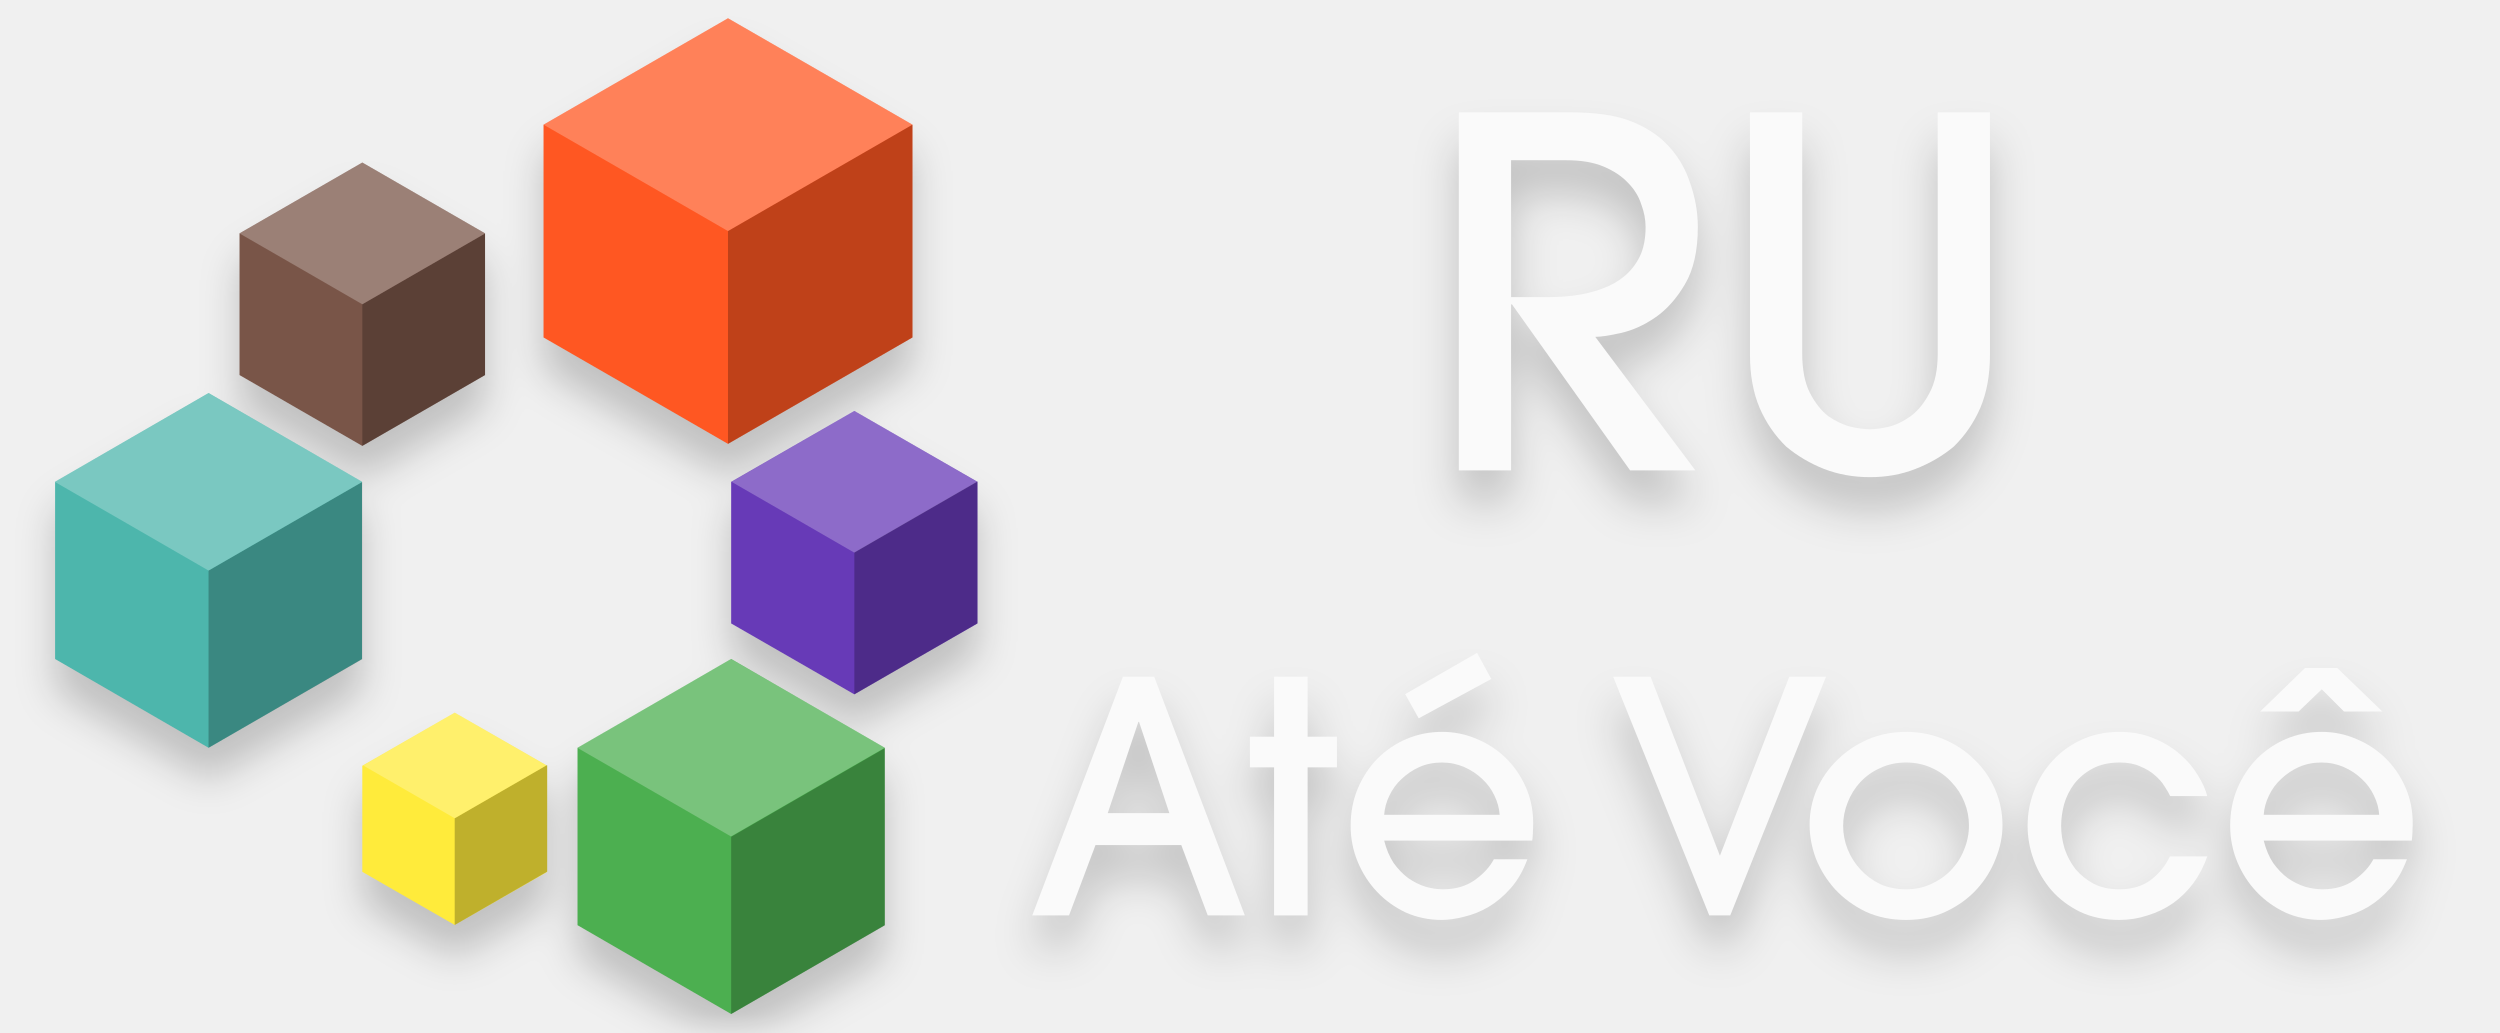
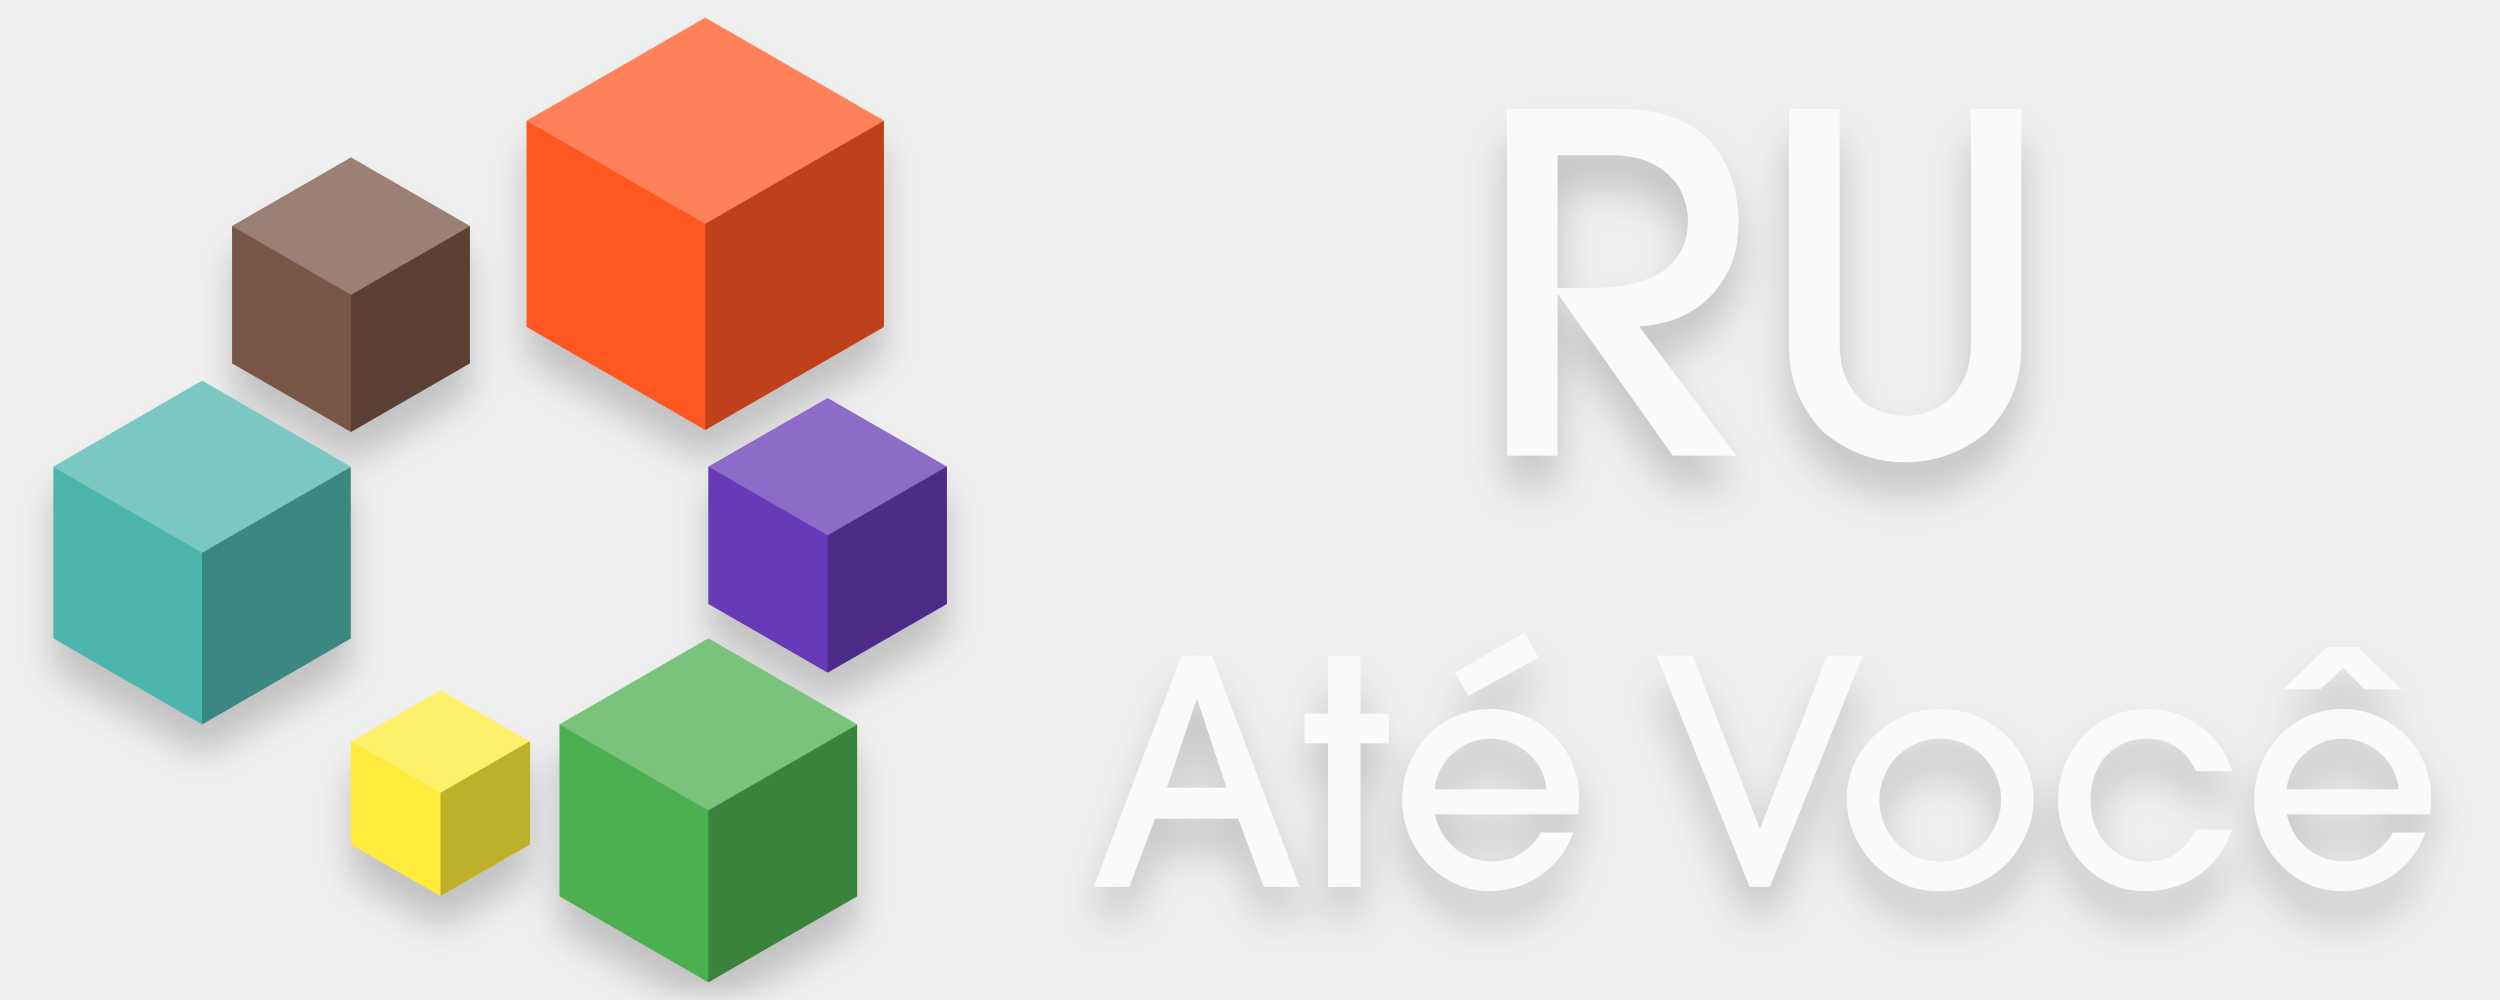
- <svg xmlns="http://www.w3.org/2000/svg" version="1.1" id="Layer_1" x="0px" y="0px" width="155" height="64" viewBox="212.605 13.333 155 64" enable-background="new 212.605 13.333 120.916 63" xml:space="preserve">
+ <svg xmlns="http://www.w3.org/2000/svg" xml:space="preserve" enable-background="new 212.605 13.333 120.916 63" viewBox="212.605 13.333 160 64" height="64" width="160" y="0px" x="0px" id="Layer_1" version="1.1">
  <defs id="defs33">
-     <filter style="color-interpolation-filters:sRGB" id="filter4243" x="-0.038" width="1.076" y="-0.065" height="1.13">
-       <feGaussianBlur stdDeviation="1.357" id="feGaussianBlur4245" />
+     <filter height="1.13" y="-0.065" width="1.076" x="-0.038" id="filter4243" style="color-interpolation-filters:sRGB">
+       <feGaussianBlur id="feGaussianBlur4245" stdDeviation="1.357" />
    </filter>
-     <filter style="color-interpolation-filters:sRGB" id="filter4572" x="-0.05" width="1.1" y="-0.046" height="1.092">
-       <feGaussianBlur stdDeviation="1.189" id="feGaussianBlur4574" />
+     <filter height="1.092" y="-0.046" width="1.1" x="-0.05" id="filter4572" style="color-interpolation-filters:sRGB">
+       <feGaussianBlur id="feGaussianBlur4574" stdDeviation="1.189" />
    </filter>
  </defs>
-   <path style="opacity:0.2;fill:#000000;filter:url(#filter4572)" d="m 257.74,16.464 -5.715,3.297 -5.721,3.301 0,6.598 0,6.598 5.723,3.295 5.713,3.299 0.002,0.002 5.719,-3.301 0.002,0 5.715,-3.295 0,-0.002 0,-6.598 0,-6.596 -5.715,-3.299 -0.002,-0.002 -5.719,-3.295 -0.002,-0.002 z m -22.67,8.945 -3.809,2.195 -3.805,2.195 -0.006,0.004 0.006,0.004 0,4.387 0,4.393 3.805,2.197 3.809,2.195 3.803,-2.195 3.805,-2.197 0,-4.389 0,-0.004 0,-4.385 0.012,-0.006 -3.809,-2.197 -3.811,-2.197 z m -9.533,14.291 -4.758,2.75 -4.758,2.75 -0.019,0.01 0.019,0.012 0,5.475 0,5.496 4.758,2.75 4.756,2.754 0.002,0 4.764,-2.748 4.76,-2.746 0,-5.494 0,-5.494 0.01,-0.004 -2.629,-1.518 -2.146,-1.242 -4.758,-2.75 z m 40.037,1.111 -3.818,2.195 -3.818,2.197 0,4.395 0,4.389 3.818,2.195 3.818,2.199 3.816,-2.199 3.818,-2.195 0,-0.01 0,-4.379 0,-0.025 0,-4.402 -0.027,0.018 -3.791,-2.182 -3.816,-2.195 z m -7.637,15.375 -1.16,0.672 -3.613,2.084 -4.77,2.752 0.018,0.01 0,5.488 0,5.502 4.764,2.758 4.762,2.75 4.762,-2.75 0.002,0 4.762,-2.746 0,-0.012 0,-5.482 0,-0.02 0,-5.498 -4.764,-2.752 -0.002,0 -4.76,-2.756 z m -17.141,3.33 -2.865,1.646 -2.861,1.646 0,3.291 0,3.285 2.861,1.65 2.865,1.645 2.867,-1.645 2.867,-1.65 0,-0.012 0,-3.273 0,-0.035 0,-3.305 -0.043,0.023 -2.824,-1.621 -2.867,-1.646 z" id="polygon4442" />
+   <path id="polygon4442" d="m 257.74,16.464 -5.715,3.297 -5.721,3.301 0,6.598 0,6.598 5.723,3.295 5.713,3.299 0.002,0.002 5.719,-3.301 0.002,0 5.715,-3.295 0,-0.002 0,-6.598 0,-6.596 -5.715,-3.299 -0.002,-0.002 -5.719,-3.295 -0.002,-0.002 z m -22.67,8.945 -3.809,2.195 -3.805,2.195 -0.006,0.004 0.006,0.004 0,4.387 0,4.393 3.805,2.197 3.809,2.195 3.803,-2.195 3.805,-2.197 0,-4.389 0,-0.004 0,-4.385 0.012,-0.006 -3.809,-2.197 -3.811,-2.197 z m -9.533,14.291 -4.758,2.75 -4.758,2.75 -0.019,0.01 0.019,0.012 0,5.475 0,5.496 4.758,2.75 4.756,2.754 0.002,0 4.764,-2.748 4.76,-2.746 0,-5.494 0,-5.494 0.01,-0.004 -2.629,-1.518 -2.146,-1.242 -4.758,-2.75 z m 40.037,1.111 -3.818,2.195 -3.818,2.197 0,4.395 0,4.389 3.818,2.195 3.818,2.199 3.816,-2.199 3.818,-2.195 0,-0.01 0,-4.379 0,-0.025 0,-4.402 -0.027,0.018 -3.791,-2.182 -3.816,-2.195 z m -7.637,15.375 -1.16,0.672 -3.613,2.084 -4.77,2.752 0.018,0.01 0,5.488 0,5.502 4.764,2.758 4.762,2.75 4.762,-2.75 0.002,0 4.762,-2.746 0,-0.012 0,-5.482 0,-0.02 0,-5.498 -4.764,-2.752 -0.002,0 -4.76,-2.756 z m -17.141,3.33 -2.865,1.646 -2.861,1.646 0,3.291 0,3.285 2.861,1.65 2.865,1.645 2.867,-1.645 2.867,-1.65 0,-0.012 0,-3.273 0,-0.035 0,-3.305 -0.043,0.023 -2.824,-1.621 -2.867,-1.646 z" style="opacity:0.2;fill:#000000;filter:url(#filter4572)" />
  <g id="g4341">
-     <g id="g4307" transform="translate(3.396741,-1.131665)">
-       <polygon transform="translate(-0.5314943,1.652001)" style="fill:#ff5722" points="260.596,37.032 254.875,40.333 249.16,37.032 243.439,33.736 243.439,27.138 243.439,20.542 249.16,17.242 254.875,13.945 260.596,17.242 266.312,20.542 266.312,27.138 266.312,33.736 " id="polygon13" />
-       <rect style="fill:none" x="242.907" y="22.194" width="22.873" height="13.194" id="rect29" />
-       <path id="polygon3371" d="m 254.343,15.596 -5.715,3.297 -5.721,3.301 5.721,3.297 5.715,3.301 5.721,-3.301 5.717,-3.297 -5.717,-3.301 -5.721,-3.297 z" style="opacity:0.25;fill:#ffffff" />
-       <path id="path3373" d="m 265.781,22.194 -5.717,3.297 -5.721,3.301 0,13.193 5.721,-3.301 5.717,-3.297 0,-6.598 0,-6.596 z" style="opacity:0.25;fill:#000000" />
+     <g transform="translate(3.396741,-1.131665)" id="g4307">
+       <polygon id="polygon13" points="243.439,33.736 243.439,27.138 243.439,20.542 249.16,17.242 254.875,13.945 260.596,17.242 266.312,20.542 266.312,27.138 266.312,33.736 260.596,37.032 254.875,40.333 249.16,37.032 " style="fill:#ff5722" transform="translate(-0.5314943,1.652001)" />
+       <rect id="rect29" height="13.194" width="22.873" y="22.194" x="242.907" style="fill:none" />
+       <path style="opacity:0.25;fill:#ffffff" d="m 254.343,15.596 -5.715,3.297 -5.721,3.301 5.721,3.297 5.715,3.301 5.721,-3.301 5.717,-3.297 -5.717,-3.301 -5.721,-3.297 z" id="polygon3371" />
+       <path style="opacity:0.25;fill:#000000" d="m 265.781,22.194 -5.717,3.297 -5.721,3.301 0,13.193 5.721,-3.301 5.717,-3.297 0,-6.598 0,-6.596 z" id="path3373" />
    </g>
-     <g id="g4313" transform="translate(3.396741,-1.131665)">
-       <polygon transform="translate(-0.5314943,1.652001)" style="fill:#673ab7" points="266.524,53.662 262.708,55.862 258.889,53.662 255.072,51.467 255.072,47.078 255.072,42.684 258.889,40.487 262.708,38.291 266.524,40.487 270.343,42.684 270.343,47.078 270.343,51.467 " id="polygon15" />
-       <path id="path3373-8" d="m 269.812,44.302 -3.816,2.201 -3.819,2.204 0,8.808 3.819,-2.204 3.816,-2.201 0,-4.404 0,-4.403 z" style="opacity:0.25;fill:#000000" />
-       <path id="polygon3371-3" d="m 262.175,39.943 -3.805,2.195 -3.809,2.198 3.809,2.195 3.805,2.198 3.809,-2.198 3.806,-2.195 -3.806,-2.198 -3.809,-2.195 z" style="opacity:0.25;fill:#ffffff" />
+     <g transform="translate(3.396741,-1.131665)" id="g4313">
+       <polygon id="polygon15" points="255.072,51.467 255.072,47.078 255.072,42.684 258.889,40.487 262.708,38.291 266.524,40.487 270.343,42.684 270.343,47.078 270.343,51.467 266.524,53.662 262.708,55.862 258.889,53.662 " style="fill:#673ab7" transform="translate(-0.5314943,1.652001)" />
+       <path style="opacity:0.25;fill:#000000" d="m 269.812,44.302 -3.816,2.201 -3.819,2.204 0,8.808 3.819,-2.204 3.816,-2.201 0,-4.404 0,-4.403 z" id="path3373-8" />
+       <path style="opacity:0.25;fill:#ffffff" d="m 262.175,39.943 -3.805,2.195 -3.809,2.198 3.809,2.195 3.805,2.198 3.809,-2.198 3.806,-2.195 -3.806,-2.198 -3.809,-2.195 z" id="polygon3371-3" />
    </g>
-     <g id="g4318" transform="translate(3.396741,-1.131665)">
-       <polygon transform="translate(-0.5314943,1.652001)" style="fill:#4caf50" points="259.833,72.931 255.072,75.681 250.309,72.931 245.546,70.174 245.546,64.673 245.546,59.174 250.309,56.423 255.072,53.667 259.833,56.423 264.596,59.174 264.596,64.673 264.596,70.174 " id="polygon11" />
-       <path id="polygon3371-1" d="m 254.53,55.326 -4.764,2.748 -4.769,2.752 4.769,2.748 4.764,2.752 4.769,-2.752 4.766,-2.748 -4.766,-2.752 -4.769,-2.748 z" style="opacity:0.25;fill:#ffffff" />
-       <path id="path3373-8-3" d="m 264.065,60.851 -4.761,2.746 -4.764,2.749 0,10.987 4.764,-2.749 4.761,-2.746 0,-5.494 0,-5.493 z" style="opacity:0.25;fill:#000000" />
+     <g transform="translate(3.396741,-1.131665)" id="g4318">
+       <polygon id="polygon11" points="245.546,70.174 245.546,64.673 245.546,59.174 250.309,56.423 255.072,53.667 259.833,56.423 264.596,59.174 264.596,64.673 264.596,70.174 259.833,72.931 255.072,75.681 250.309,72.931 " style="fill:#4caf50" transform="translate(-0.5314943,1.652001)" />
+       <path style="opacity:0.25;fill:#ffffff" d="m 254.53,55.326 -4.764,2.748 -4.769,2.752 4.769,2.748 4.764,2.752 4.769,-2.752 4.766,-2.748 -4.766,-2.752 -4.769,-2.748 z" id="polygon3371-1" />
+       <path style="opacity:0.25;fill:#000000" d="m 264.065,60.851 -4.761,2.746 -4.764,2.749 0,10.987 4.764,-2.749 4.761,-2.746 0,-5.494 0,-5.493 z" id="path3373-8-3" />
    </g>
-     <g id="g4323" transform="translate(3.396741,-1.131665)">
-       <polygon transform="translate(-0.5314943,1.652001)" style="fill:#ffeb3b" points="240.798,68.515 237.931,70.16 235.066,68.515 232.203,66.866 232.203,63.58 232.203,60.289 235.066,58.642 237.931,56.997 240.798,58.642 243.664,60.289 243.664,63.58 243.664,66.866 " id="polygon17" />
-       <path id="path3373-8-3-9" d="m 243.133,61.892 -2.866,1.653 -2.867,1.655 0,6.613 2.867,-1.655 2.866,-1.653 0,-3.307 0,-3.306 z" style="opacity:0.25;fill:#000000" />
-       <path id="polygon3371-1-2" d="m 237.4,58.649 -2.837,1.636 -2.84,1.638 2.84,1.636 2.837,1.638 2.84,-1.638 2.838,-1.636 -2.838,-1.638 -2.84,-1.636 z" style="opacity:0.25;fill:#ffffff" />
+     <g transform="translate(3.396741,-1.131665)" id="g4323">
+       <polygon id="polygon17" points="232.203,66.866 232.203,63.58 232.203,60.289 235.066,58.642 237.931,56.997 240.798,58.642 243.664,60.289 243.664,63.58 243.664,66.866 240.798,68.515 237.931,70.16 235.066,68.515 " style="fill:#ffeb3b" transform="translate(-0.5314943,1.652001)" />
+       <path style="opacity:0.25;fill:#000000" d="m 243.133,61.892 -2.866,1.653 -2.867,1.655 0,6.613 2.867,-1.655 2.866,-1.653 0,-3.307 0,-3.306 z" id="path3373-8-3-9" />
+       <path style="opacity:0.25;fill:#ffffff" d="m 237.4,58.649 -2.837,1.636 -2.84,1.638 2.84,1.636 2.837,1.638 2.84,-1.638 2.838,-1.636 -2.838,-1.638 -2.84,-1.636 z" id="polygon3371-1-2" />
    </g>
-     <polygon id="polygon9" points="217.912,56.423 213.156,53.672 213.156,48.176 213.156,42.679 217.912,39.929 222.671,37.18 227.429,39.929 232.183,42.679 232.183,48.176 232.183,53.672 227.429,56.423 222.671,59.176 " style="fill:#4db6ac" transform="translate(2.865246,0.5203358)" />
-     <path style="opacity:0.25;fill:#000000" d="m 235.06,43.215 -4.761,2.746 -4.764,2.749 0,10.987 4.764,-2.749 4.761,-2.746 0,-5.494 0,-5.493 z" id="path3373-8-3-95" />
-     <path style="opacity:0.25;fill:#ffffff" d="m 225.535,37.709 -4.764,2.748 -4.769,2.752 4.769,2.748 4.764,2.752 4.769,-2.752 4.766,-2.748 -4.766,-2.752 -4.769,-2.748 z" id="polygon3371-1-3" />
-     <g id="g4333" transform="translate(3.396741,-1.131665)">
-       <polygon transform="translate(-0.5314943,1.652001)" style="fill:#795548" points="236.007,38.264 232.203,40.459 228.396,38.264 224.591,36.067 224.591,31.674 224.591,27.279 228.396,25.084 232.203,22.889 236.007,25.084 239.812,27.279 239.812,31.674 239.812,36.067 " id="polygon19" />
-       <path id="path3373-8-3-90" d="m 239.281,28.942 -3.803,2.193 -3.806,2.196 0,8.777 3.806,-2.196 3.803,-2.193 0,-4.389 0,-4.388 z" style="opacity:0.25;fill:#000000" />
-       <path id="polygon3371-1-8" d="m 231.672,24.541 -3.807,2.196 -3.811,2.199 3.811,2.196 3.807,2.199 3.811,-2.199 3.808,-2.196 -3.808,-2.199 -3.811,-2.196 z" style="opacity:0.25;fill:#ffffff" />
+     <polygon transform="translate(2.865246,0.5203358)" style="fill:#4db6ac" points="213.156,42.679 217.912,39.929 222.671,37.18 227.429,39.929 232.183,42.679 232.183,48.176 232.183,53.672 227.429,56.423 222.671,59.176 217.912,56.423 213.156,53.672 213.156,48.176 " id="polygon9" />
+     <path id="path3373-8-3-95" d="m 235.06,43.215 -4.761,2.746 -4.764,2.749 0,10.987 4.764,-2.749 4.761,-2.746 0,-5.494 0,-5.493 z" style="opacity:0.25;fill:#000000" />
+     <path id="polygon3371-1-3" d="m 225.535,37.709 -4.764,2.748 -4.769,2.752 4.769,2.748 4.764,2.752 4.769,-2.752 4.766,-2.748 -4.766,-2.752 -4.769,-2.748 z" style="opacity:0.25;fill:#ffffff" />
+     <g transform="translate(3.396741,-1.131665)" id="g4333">
+       <polygon id="polygon19" points="224.591,36.067 224.591,31.674 224.591,27.279 228.396,25.084 232.203,22.889 236.007,25.084 239.812,27.279 239.812,31.674 239.812,36.067 236.007,38.264 232.203,40.459 228.396,38.264 " style="fill:#795548" transform="translate(-0.5314943,1.652001)" />
+       <path style="opacity:0.25;fill:#000000" d="m 239.281,28.942 -3.803,2.193 -3.806,2.196 0,8.777 3.806,-2.196 3.803,-2.193 0,-4.389 0,-4.388 z" id="path3373-8-3-90" />
+       <path style="opacity:0.25;fill:#ffffff" d="m 231.672,24.541 -3.807,2.196 -3.811,2.199 3.811,2.196 3.807,2.199 3.811,-2.199 3.808,-2.196 -3.808,-2.199 -3.811,-2.196 z" id="polygon3371-1-8" />
    </g>
  </g>
-   <g id="text3358-4" style="font-style:normal;font-variant:normal;font-weight:500;font-stretch:normal;font-size:20px;line-height:125%;font-family:'AvantGarde LT Medium';-inkscape-font-specification:'AvantGarde LT Medium, Medium';text-align:center;letter-spacing:0px;word-spacing:0px;writing-mode:lr-tb;text-anchor:middle;opacity:0.2;fill:#000000;fill-opacity:1;stroke:none;stroke-width:1px;stroke-linecap:butt;stroke-linejoin:miter;stroke-opacity:1;filter:url(#filter4243)">
-     <path id="path3370" style="font-size:30px;fill:#000000" d="m 306.291,33.757 2.22,0 q 0.33,0 0.9,-0.03 0.6,-0.03 1.26,-0.15 0.69,-0.12 1.38,-0.39 0.72,-0.27 1.29,-0.75 0.57,-0.48 0.93,-1.2 0.36,-0.75 0.36,-1.83 0,-0.69 -0.27,-1.41 -0.24,-0.75 -0.84,-1.35 -0.57,-0.6 -1.5,-0.99 -0.93,-0.39 -2.31,-0.39 l -3.42,0 0,8.49 z m 7.38,10.74 -7.32,-10.29 -0.06,0 0,10.29 -3.24,0 0,-22.2 6.87,0 q 2.34,0 3.69,0.51 1.35,0.51 2.22,1.35 1.05,1.02 1.53,2.43 0.51,1.41 0.51,2.82 0,2.22 -0.81,3.57 -0.78,1.32 -1.83,2.04 -1.05,0.72 -2.13,0.96 -1.05,0.24 -1.59,0.24 l 6.21,8.28 -4.05,0 z" />
-     <path id="path3372" style="font-size:30px;fill:#000000" d="m 335.983,37.327 q 0,1.89 -0.6,3.3 -0.6,1.38 -1.65,2.4 -1.05,0.87 -2.37,1.38 -1.29,0.51 -2.82,0.51 -1.53,0 -2.85,-0.51 -1.29,-0.51 -2.34,-1.38 -1.05,-1.02 -1.65,-2.4 -0.6,-1.41 -0.6,-3.3 l 0,-15.03 3.24,0 0,14.94 q 0,1.53 0.48,2.46 0.48,0.93 1.14,1.44 0.69,0.48 1.41,0.66 0.72,0.15 1.17,0.15 0.45,0 1.14,-0.15 0.72,-0.18 1.38,-0.66 0.69,-0.51 1.17,-1.44 0.51,-0.93 0.51,-2.46 l 0,-14.94 3.24,0 0,15.03 z" />
-     <path id="path3374" style="" d="m 285.105,65.749 -1.88,-5.66 -0.04,0 -1.9,5.66 3.82,0 z m 2.38,6.34 -1.64,-4.36 -5.32,0 -1.64,4.36 -2.28,0 5.62,-14.8 1.94,0 5.62,14.8 -2.3,0 z" />
-     <path id="path3376" style="" d="m 293.677,72.089 -2.08,0 0,-9.18 -1.5,0 0,-1.9 1.5,0 0,-3.72 2.08,0 0,3.72 1.82,0 0,1.9 -1.82,0 0,9.18 z" />
-     <path id="path3378" style="" d="m 299.724,58.369 4.46,-2.56 0.88,1.62 -4.5,2.44 -0.84,-1.5 z m 5.86,7.48 q -0.04,-0.6 -0.32,-1.18 -0.28,-0.6 -0.76,-1.04 -0.48,-0.46 -1.12,-0.74 -0.64,-0.28 -1.38,-0.28 -0.76,0 -1.4,0.28 -0.62,0.28 -1.1,0.74 -0.48,0.44 -0.76,1.04 -0.28,0.58 -0.32,1.18 l 7.16,0 z m -7.16,1.6 q 0.2,0.8 0.58,1.38 0.4,0.56 0.9,0.94 0.52,0.36 1.08,0.54 0.56,0.16 1.08,0.16 1.16,0 1.96,-0.56 0.82,-0.58 1.2,-1.3 l 2.08,0 q -0.4,1.08 -1.04,1.8 -0.64,0.72 -1.38,1.16 -0.72,0.42 -1.5,0.6 -0.76,0.2 -1.4,0.2 -1.18,0 -2.22,-0.46 -1.02,-0.48 -1.78,-1.28 -0.76,-0.8 -1.2,-1.86 -0.44,-1.06 -0.44,-2.24 0,-1.24 0.44,-2.3 0.46,-1.08 1.22,-1.86 0.78,-0.78 1.8,-1.22 1.04,-0.44 2.22,-0.44 1.12,0 2.14,0.44 1.02,0.42 1.8,1.18 0.78,0.76 1.24,1.8 0.46,1.04 0.46,2.26 0,0.28 -0.02,0.62 -0.02,0.34 -0.04,0.44 l -9.18,0 z" />
-     <path id="path3380" style="" d="m 318.58,72.089 -5.96,-14.8 2.32,0 4.3,11.1 4.3,-11.1 2.28,0 -5.94,14.8 -1.3,0 z" />
-     <path id="path3382" style="" d="m 334.68,66.509 q 0,-0.74 -0.28,-1.44 -0.28,-0.7 -0.8,-1.24 -0.5,-0.56 -1.22,-0.88 -0.72,-0.34 -1.6,-0.34 -0.88,0 -1.6,0.34 -0.72,0.32 -1.24,0.88 -0.5,0.54 -0.78,1.26 -0.28,0.7 -0.28,1.44 0,0.76 0.28,1.46 0.28,0.7 0.8,1.26 0.52,0.56 1.22,0.9 0.72,0.32 1.6,0.32 0.84,0 1.54,-0.32 0.72,-0.32 1.24,-0.86 0.54,-0.56 0.82,-1.28 0.3,-0.72 0.3,-1.5 z m 2.08,0 q 0,1.02 -0.42,2.06 -0.4,1.04 -1.16,1.88 -0.76,0.84 -1.88,1.38 -1.12,0.54 -2.52,0.54 -1.4,0 -2.52,-0.52 -1.1,-0.54 -1.88,-1.38 -0.76,-0.84 -1.18,-1.88 -0.4,-1.06 -0.4,-2.12 0,-1.14 0.44,-2.18 0.46,-1.04 1.26,-1.82 0.8,-0.8 1.88,-1.28 1.1,-0.48 2.4,-0.48 1.26,0 2.34,0.46 1.1,0.46 1.9,1.26 0.82,0.78 1.28,1.84 0.46,1.06 0.46,2.24 z" />
-     <path id="path3384" style="" d="m 347.156,64.689 q -0.12,-0.26 -0.36,-0.62 -0.22,-0.36 -0.6,-0.68 -0.36,-0.32 -0.9,-0.54 -0.52,-0.24 -1.26,-0.24 -1,0 -1.7,0.38 -0.7,0.38 -1.14,0.96 -0.42,0.56 -0.62,1.26 -0.18,0.7 -0.18,1.32 0,0.72 0.22,1.44 0.24,0.7 0.68,1.26 0.46,0.54 1.12,0.9 0.68,0.34 1.58,0.34 1.18,0 1.96,-0.58 0.78,-0.6 1.18,-1.46 l 2.32,0 q -0.32,0.92 -0.86,1.66 -0.54,0.72 -1.26,1.24 -0.72,0.5 -1.58,0.76 -0.84,0.28 -1.76,0.28 -1.36,0 -2.42,-0.5 -1.06,-0.52 -1.78,-1.34 -0.72,-0.84 -1.1,-1.88 -0.38,-1.04 -0.38,-2.12 0,-1.12 0.4,-2.16 0.4,-1.06 1.14,-1.86 0.74,-0.82 1.78,-1.3 1.06,-0.5 2.38,-0.5 1.18,0 2.12,0.4 0.94,0.38 1.62,0.98 0.68,0.58 1.1,1.28 0.44,0.7 0.6,1.32 l -2.3,0 z" />
-     <path id="path3386" style="" d="m 357.935,59.449 -1.38,-1.38 -1.44,1.38 -2.38,0 2.78,-2.7 2,0 2.8,2.7 -2.38,0 z m 2.18,6.4 q -0.04,-0.6 -0.32,-1.18 -0.28,-0.6 -0.76,-1.04 -0.48,-0.46 -1.12,-0.74 -0.64,-0.28 -1.38,-0.28 -0.76,0 -1.4,0.28 -0.62,0.28 -1.1,0.74 -0.48,0.44 -0.76,1.04 -0.28,0.58 -0.32,1.18 l 7.16,0 z m -7.16,1.6 q 0.2,0.8 0.58,1.38 0.4,0.56 0.9,0.94 0.52,0.36 1.08,0.54 0.56,0.16 1.08,0.16 1.16,0 1.96,-0.56 0.82,-0.58 1.2,-1.3 l 2.08,0 q -0.4,1.08 -1.04,1.8 -0.64,0.72 -1.38,1.16 -0.72,0.42 -1.5,0.6 -0.76,0.2 -1.4,0.2 -1.18,0 -2.22,-0.46 -1.02,-0.48 -1.78,-1.28 -0.76,-0.8 -1.2,-1.86 -0.44,-1.06 -0.44,-2.24 0,-1.24 0.44,-2.3 0.46,-1.08 1.22,-1.86 0.78,-0.78 1.8,-1.22 1.04,-0.44 2.22,-0.44 1.12,0 2.14,0.44 1.02,0.42 1.8,1.18 0.78,0.76 1.24,1.8 0.46,1.04 0.46,2.26 0,0.28 -0.02,0.62 -0.02,0.34 -0.04,0.44 l -9.18,0 z" />
+   <g transform="translate(6,0)" style="font-style:normal;font-variant:normal;font-weight:500;font-stretch:normal;font-size:20px;line-height:125%;font-family:'AvantGarde LT Medium';-inkscape-font-specification:'AvantGarde LT Medium, Medium';text-align:center;letter-spacing:0px;word-spacing:0px;writing-mode:lr-tb;text-anchor:middle;opacity:0.2;fill:#000000;fill-opacity:1;stroke:none;stroke-width:1px;stroke-linecap:butt;stroke-linejoin:miter;stroke-opacity:1;filter:url(#filter4243)" id="text3358-4">
+     <path d="m 306.291,33.757 2.22,0 q 0.33,0 0.9,-0.03 0.6,-0.03 1.26,-0.15 0.69,-0.12 1.38,-0.39 0.72,-0.27 1.29,-0.75 0.57,-0.48 0.93,-1.2 0.36,-0.75 0.36,-1.83 0,-0.69 -0.27,-1.41 -0.24,-0.75 -0.84,-1.35 -0.57,-0.6 -1.5,-0.99 -0.93,-0.39 -2.31,-0.39 l -3.42,0 0,8.49 z m 7.38,10.74 -7.32,-10.29 -0.06,0 0,10.29 -3.24,0 0,-22.2 6.87,0 q 2.34,0 3.69,0.51 1.35,0.51 2.22,1.35 1.05,1.02 1.53,2.43 0.51,1.41 0.51,2.82 0,2.22 -0.81,3.57 -0.78,1.32 -1.83,2.04 -1.05,0.72 -2.13,0.96 -1.05,0.24 -1.59,0.24 l 6.21,8.28 -4.05,0 z" style="font-size:30px;fill:#000000" id="path3370" />
+     <path d="m 335.983,37.327 q 0,1.89 -0.6,3.3 -0.6,1.38 -1.65,2.4 -1.05,0.87 -2.37,1.38 -1.29,0.51 -2.82,0.51 -1.53,0 -2.85,-0.51 -1.29,-0.51 -2.34,-1.38 -1.05,-1.02 -1.65,-2.4 -0.6,-1.41 -0.6,-3.3 l 0,-15.03 3.24,0 0,14.94 q 0,1.53 0.48,2.46 0.48,0.93 1.14,1.44 0.69,0.48 1.41,0.66 0.72,0.15 1.17,0.15 0.45,0 1.14,-0.15 0.72,-0.18 1.38,-0.66 0.69,-0.51 1.17,-1.44 0.51,-0.93 0.51,-2.46 l 0,-14.94 3.24,0 0,15.03 z" style="font-size:30px;fill:#000000" id="path3372" />
+     <path d="m 285.105,65.749 -1.88,-5.66 -0.04,0 -1.9,5.66 3.82,0 z m 2.38,6.34 -1.64,-4.36 -5.32,0 -1.64,4.36 -2.28,0 5.62,-14.8 1.94,0 5.62,14.8 -2.3,0 z" id="path3374" />
+     <path d="m 293.677,72.089 -2.08,0 0,-9.18 -1.5,0 0,-1.9 1.5,0 0,-3.72 2.08,0 0,3.72 1.82,0 0,1.9 -1.82,0 0,9.18 z" id="path3376" />
+     <path d="m 299.724,58.369 4.46,-2.56 0.88,1.62 -4.5,2.44 -0.84,-1.5 z m 5.86,7.48 q -0.04,-0.6 -0.32,-1.18 -0.28,-0.6 -0.76,-1.04 -0.48,-0.46 -1.12,-0.74 -0.64,-0.28 -1.38,-0.28 -0.76,0 -1.4,0.28 -0.62,0.28 -1.1,0.74 -0.48,0.44 -0.76,1.04 -0.28,0.58 -0.32,1.18 l 7.16,0 z m -7.16,1.6 q 0.2,0.8 0.58,1.38 0.4,0.56 0.9,0.94 0.52,0.36 1.08,0.54 0.56,0.16 1.08,0.16 1.16,0 1.96,-0.56 0.82,-0.58 1.2,-1.3 l 2.08,0 q -0.4,1.08 -1.04,1.8 -0.64,0.72 -1.38,1.16 -0.72,0.42 -1.5,0.6 -0.76,0.2 -1.4,0.2 -1.18,0 -2.22,-0.46 -1.02,-0.48 -1.78,-1.28 -0.76,-0.8 -1.2,-1.86 -0.44,-1.06 -0.44,-2.24 0,-1.24 0.44,-2.3 0.46,-1.08 1.22,-1.86 0.78,-0.78 1.8,-1.22 1.04,-0.44 2.22,-0.44 1.12,0 2.14,0.44 1.02,0.42 1.8,1.18 0.78,0.76 1.24,1.8 0.46,1.04 0.46,2.26 0,0.28 -0.02,0.62 -0.02,0.34 -0.04,0.44 l -9.18,0 z" id="path3378" />
+     <path d="m 318.58,72.089 -5.96,-14.8 2.32,0 4.3,11.1 4.3,-11.1 2.28,0 -5.94,14.8 -1.3,0 z" id="path3380" />
+     <path d="m 334.68,66.509 q 0,-0.74 -0.28,-1.44 -0.28,-0.7 -0.8,-1.24 -0.5,-0.56 -1.22,-0.88 -0.72,-0.34 -1.6,-0.34 -0.88,0 -1.6,0.34 -0.72,0.32 -1.24,0.88 -0.5,0.54 -0.78,1.26 -0.28,0.7 -0.28,1.44 0,0.76 0.28,1.46 0.28,0.7 0.8,1.26 0.52,0.56 1.22,0.9 0.72,0.32 1.6,0.32 0.84,0 1.54,-0.32 0.72,-0.32 1.24,-0.86 0.54,-0.56 0.82,-1.28 0.3,-0.72 0.3,-1.5 z m 2.08,0 q 0,1.02 -0.42,2.06 -0.4,1.04 -1.16,1.88 -0.76,0.84 -1.88,1.38 -1.12,0.54 -2.52,0.54 -1.4,0 -2.52,-0.52 -1.1,-0.54 -1.88,-1.38 -0.76,-0.84 -1.18,-1.88 -0.4,-1.06 -0.4,-2.12 0,-1.14 0.44,-2.18 0.46,-1.04 1.26,-1.82 0.8,-0.8 1.88,-1.28 1.1,-0.48 2.4,-0.48 1.26,0 2.34,0.46 1.1,0.46 1.9,1.26 0.82,0.78 1.28,1.84 0.46,1.06 0.46,2.24 z" id="path3382" />
+     <path d="m 347.156,64.689 q -0.12,-0.26 -0.36,-0.62 -0.22,-0.36 -0.6,-0.68 -0.36,-0.32 -0.9,-0.54 -0.52,-0.24 -1.26,-0.24 -1,0 -1.7,0.38 -0.7,0.38 -1.14,0.96 -0.42,0.56 -0.62,1.26 -0.18,0.7 -0.18,1.32 0,0.72 0.22,1.44 0.24,0.7 0.68,1.26 0.46,0.54 1.12,0.9 0.68,0.34 1.58,0.34 1.18,0 1.96,-0.58 0.78,-0.6 1.18,-1.46 l 2.32,0 q -0.32,0.92 -0.86,1.66 -0.54,0.72 -1.26,1.24 -0.72,0.5 -1.58,0.76 -0.84,0.28 -1.76,0.28 -1.36,0 -2.42,-0.5 -1.06,-0.52 -1.78,-1.34 -0.72,-0.84 -1.1,-1.88 -0.38,-1.04 -0.38,-2.12 0,-1.12 0.4,-2.16 0.4,-1.06 1.14,-1.86 0.74,-0.82 1.78,-1.3 1.06,-0.5 2.38,-0.5 1.18,0 2.12,0.4 0.94,0.38 1.62,0.98 0.68,0.58 1.1,1.28 0.44,0.7 0.6,1.32 l -2.3,0 z" id="path3384" />
+     <path d="m 357.935,59.449 -1.38,-1.38 -1.44,1.38 -2.38,0 2.78,-2.7 2,0 2.8,2.7 -2.38,0 z m 2.18,6.4 q -0.04,-0.6 -0.32,-1.18 -0.28,-0.6 -0.76,-1.04 -0.48,-0.46 -1.12,-0.74 -0.64,-0.28 -1.38,-0.28 -0.76,0 -1.4,0.28 -0.62,0.28 -1.1,0.74 -0.48,0.44 -0.76,1.04 -0.28,0.58 -0.32,1.18 l 7.16,0 z m -7.16,1.6 q 0.2,0.8 0.58,1.38 0.4,0.56 0.9,0.94 0.52,0.36 1.08,0.54 0.56,0.16 1.08,0.16 1.16,0 1.96,-0.56 0.82,-0.58 1.2,-1.3 l 2.08,0 q -0.4,1.08 -1.04,1.8 -0.64,0.72 -1.38,1.16 -0.72,0.42 -1.5,0.6 -0.76,0.2 -1.4,0.2 -1.18,0 -2.22,-0.46 -1.02,-0.48 -1.78,-1.28 -0.76,-0.8 -1.2,-1.86 -0.44,-1.06 -0.44,-2.24 0,-1.24 0.44,-2.3 0.46,-1.08 1.22,-1.86 0.78,-0.78 1.8,-1.22 1.04,-0.44 2.22,-0.44 1.12,0 2.14,0.44 1.02,0.42 1.8,1.18 0.78,0.76 1.24,1.8 0.46,1.04 0.46,2.26 0,0.28 -0.02,0.62 -0.02,0.34 -0.04,0.44 l -9.18,0 z" id="path3386" />
  </g>
-   <g id="text3358" style="font-style:normal;font-variant:normal;font-weight:500;font-stretch:normal;font-size:20px;line-height:125%;font-family:'AvantGarde LT Medium';-inkscape-font-specification:'AvantGarde LT Medium, Medium';text-align:center;letter-spacing:0px;word-spacing:0px;writing-mode:lr-tb;text-anchor:middle;fill:#fafafa;fill-opacity:1;stroke:none;stroke-width:1px;stroke-linecap:butt;stroke-linejoin:miter;stroke-opacity:1">
-     <path id="path3389" style="font-size:30px;fill:#fafafa" d="m 306.291,31.757 2.22,0 q 0.33,0 0.9,-0.03 0.6,-0.03 1.26,-0.15 0.69,-0.12 1.38,-0.39 0.72,-0.27 1.29,-0.75 0.57,-0.48 0.93,-1.2 0.36,-0.75 0.36,-1.83 0,-0.69 -0.27,-1.41 -0.24,-0.75 -0.84,-1.35 -0.57,-0.6 -1.5,-0.99 -0.93,-0.39 -2.31,-0.39 l -3.42,0 0,8.49 z m 7.38,10.74 -7.32,-10.29 -0.06,0 0,10.29 -3.24,0 0,-22.2 6.87,0 q 2.34,0 3.69,0.51 1.35,0.51 2.22,1.35 1.05,1.02 1.53,2.43 0.51,1.41 0.51,2.82 0,2.22 -0.81,3.57 -0.78,1.32 -1.83,2.04 -1.05,0.72 -2.13,0.96 -1.05,0.24 -1.59,0.24 l 6.21,8.28 -4.05,0 z" />
-     <path id="path3391" style="font-size:30px;fill:#fafafa" d="m 335.983,35.327 q 0,1.89 -0.6,3.3 -0.6,1.38 -1.65,2.4 -1.05,0.87 -2.37,1.38 -1.29,0.51 -2.82,0.51 -1.53,0 -2.85,-0.51 -1.29,-0.51 -2.34,-1.38 -1.05,-1.02 -1.65,-2.4 -0.6,-1.41 -0.6,-3.3 l 0,-15.03 3.24,0 0,14.94 q 0,1.53 0.48,2.46 0.48,0.93 1.14,1.44 0.69,0.48 1.41,0.66 0.72,0.15 1.17,0.15 0.45,0 1.14,-0.15 0.72,-0.18 1.38,-0.66 0.69,-0.51 1.17,-1.44 0.51,-0.93 0.51,-2.46 l 0,-14.94 3.24,0 0,15.03 z" />
-     <path id="path3393" style="" d="m 285.105,63.749 -1.88,-5.66 -0.04,0 -1.9,5.66 3.82,0 z m 2.38,6.34 -1.64,-4.36 -5.32,0 -1.64,4.36 -2.28,0 5.62,-14.8 1.94,0 5.62,14.8 -2.3,0 z" />
-     <path id="path3395" style="" d="m 293.677,70.089 -2.08,0 0,-9.18 -1.5,0 0,-1.9 1.5,0 0,-3.72 2.08,0 0,3.72 1.82,0 0,1.9 -1.82,0 0,9.18 z" />
-     <path id="path3397" style="" d="m 299.724,56.369 4.46,-2.56 0.88,1.62 -4.5,2.44 -0.84,-1.5 z m 5.86,7.48 q -0.04,-0.6 -0.32,-1.18 -0.28,-0.6 -0.76,-1.04 -0.48,-0.46 -1.12,-0.74 -0.64,-0.28 -1.38,-0.28 -0.76,0 -1.4,0.28 -0.62,0.28 -1.1,0.74 -0.48,0.44 -0.76,1.04 -0.28,0.58 -0.32,1.18 l 7.16,0 z m -7.16,1.6 q 0.2,0.8 0.58,1.38 0.4,0.56 0.9,0.94 0.52,0.36 1.08,0.54 0.56,0.16 1.08,0.16 1.16,0 1.96,-0.56 0.82,-0.58 1.2,-1.3 l 2.08,0 q -0.4,1.08 -1.04,1.8 -0.64,0.72 -1.38,1.16 -0.72,0.42 -1.5,0.6 -0.76,0.2 -1.4,0.2 -1.18,0 -2.22,-0.46 -1.02,-0.48 -1.78,-1.28 -0.76,-0.8 -1.2,-1.86 -0.44,-1.06 -0.44,-2.24 0,-1.24 0.44,-2.3 0.46,-1.08 1.22,-1.86 0.78,-0.78 1.8,-1.22 1.04,-0.44 2.22,-0.44 1.12,0 2.14,0.44 1.02,0.42 1.8,1.18 0.78,0.76 1.24,1.8 0.46,1.04 0.46,2.26 0,0.28 -0.02,0.62 -0.02,0.34 -0.04,0.44 l -9.18,0 z" />
-     <path id="path3399" style="" d="m 318.58,70.089 -5.96,-14.8 2.32,0 4.3,11.1 4.3,-11.1 2.28,0 -5.94,14.8 -1.3,0 z" />
-     <path id="path3401" style="" d="m 334.68,64.509 q 0,-0.74 -0.28,-1.44 -0.28,-0.7 -0.8,-1.24 -0.5,-0.56 -1.22,-0.88 -0.72,-0.34 -1.6,-0.34 -0.88,0 -1.6,0.34 -0.72,0.32 -1.24,0.88 -0.5,0.54 -0.78,1.26 -0.28,0.7 -0.28,1.44 0,0.76 0.28,1.46 0.28,0.7 0.8,1.26 0.52,0.56 1.22,0.9 0.72,0.32 1.6,0.32 0.84,0 1.54,-0.32 0.72,-0.32 1.24,-0.86 0.54,-0.56 0.82,-1.28 0.3,-0.72 0.3,-1.5 z m 2.08,0 q 0,1.02 -0.42,2.06 -0.4,1.04 -1.16,1.88 -0.76,0.84 -1.88,1.38 -1.12,0.54 -2.52,0.54 -1.4,0 -2.52,-0.52 -1.1,-0.54 -1.88,-1.38 -0.76,-0.84 -1.18,-1.88 -0.4,-1.06 -0.4,-2.12 0,-1.14 0.44,-2.18 0.46,-1.04 1.26,-1.82 0.8,-0.8 1.88,-1.28 1.1,-0.48 2.4,-0.48 1.26,0 2.34,0.46 1.1,0.46 1.9,1.26 0.82,0.78 1.28,1.84 0.46,1.06 0.46,2.24 z" />
-     <path id="path3403" style="" d="m 347.156,62.689 q -0.12,-0.26 -0.36,-0.62 -0.22,-0.36 -0.6,-0.68 -0.36,-0.32 -0.9,-0.54 -0.52,-0.24 -1.26,-0.24 -1,0 -1.7,0.38 -0.7,0.38 -1.14,0.96 -0.42,0.56 -0.62,1.26 -0.18,0.7 -0.18,1.32 0,0.72 0.22,1.44 0.24,0.7 0.68,1.26 0.46,0.54 1.12,0.9 0.68,0.34 1.58,0.34 1.18,0 1.96,-0.58 0.78,-0.6 1.18,-1.46 l 2.32,0 q -0.32,0.92 -0.86,1.66 -0.54,0.72 -1.26,1.24 -0.72,0.5 -1.58,0.76 -0.84,0.28 -1.76,0.28 -1.36,0 -2.42,-0.5 -1.06,-0.52 -1.78,-1.34 -0.72,-0.84 -1.1,-1.88 -0.38,-1.04 -0.38,-2.12 0,-1.12 0.4,-2.16 0.4,-1.06 1.14,-1.86 0.74,-0.82 1.78,-1.3 1.06,-0.5 2.38,-0.5 1.18,0 2.12,0.4 0.94,0.38 1.62,0.98 0.68,0.58 1.1,1.28 0.44,0.7 0.6,1.32 l -2.3,0 z" />
-     <path id="path3405" style="" d="m 357.935,57.449 -1.38,-1.38 -1.44,1.38 -2.38,0 2.78,-2.7 2,0 2.8,2.7 -2.38,0 z m 2.18,6.4 q -0.04,-0.6 -0.32,-1.18 -0.28,-0.6 -0.76,-1.04 -0.48,-0.46 -1.12,-0.74 -0.64,-0.28 -1.38,-0.28 -0.76,0 -1.4,0.28 -0.62,0.28 -1.1,0.74 -0.48,0.44 -0.76,1.04 -0.28,0.58 -0.32,1.18 l 7.16,0 z m -7.16,1.6 q 0.2,0.8 0.58,1.38 0.4,0.56 0.9,0.94 0.52,0.36 1.08,0.54 0.56,0.16 1.08,0.16 1.16,0 1.96,-0.56 0.82,-0.58 1.2,-1.3 l 2.08,0 q -0.4,1.08 -1.04,1.8 -0.64,0.72 -1.38,1.16 -0.72,0.42 -1.5,0.6 -0.76,0.2 -1.4,0.2 -1.18,0 -2.22,-0.46 -1.02,-0.48 -1.78,-1.28 -0.76,-0.8 -1.2,-1.86 -0.44,-1.06 -0.44,-2.24 0,-1.24 0.44,-2.3 0.46,-1.08 1.22,-1.86 0.78,-0.78 1.8,-1.22 1.04,-0.44 2.22,-0.44 1.12,0 2.14,0.44 1.02,0.42 1.8,1.18 0.78,0.76 1.24,1.8 0.46,1.04 0.46,2.26 0,0.28 -0.02,0.62 -0.02,0.34 -0.04,0.44 l -9.18,0 z" />
+   <g transform="translate(6,0)" style="font-style:normal;font-variant:normal;font-weight:500;font-stretch:normal;font-size:20px;line-height:125%;font-family:'AvantGarde LT Medium';-inkscape-font-specification:'AvantGarde LT Medium, Medium';text-align:center;letter-spacing:0px;word-spacing:0px;writing-mode:lr-tb;text-anchor:middle;fill:#fafafa;fill-opacity:1;stroke:none;stroke-width:1px;stroke-linecap:butt;stroke-linejoin:miter;stroke-opacity:1" id="text3358">
+     <path d="m 306.291,31.757 2.22,0 q 0.33,0 0.9,-0.03 0.6,-0.03 1.26,-0.15 0.69,-0.12 1.38,-0.39 0.72,-0.27 1.29,-0.75 0.57,-0.48 0.93,-1.2 0.36,-0.75 0.36,-1.83 0,-0.69 -0.27,-1.41 -0.24,-0.75 -0.84,-1.35 -0.57,-0.6 -1.5,-0.99 -0.93,-0.39 -2.31,-0.39 l -3.42,0 0,8.49 z m 7.38,10.74 -7.32,-10.29 -0.06,0 0,10.29 -3.24,0 0,-22.2 6.87,0 q 2.34,0 3.69,0.51 1.35,0.51 2.22,1.35 1.05,1.02 1.53,2.43 0.51,1.41 0.51,2.82 0,2.22 -0.81,3.57 -0.78,1.32 -1.83,2.04 -1.05,0.72 -2.13,0.96 -1.05,0.24 -1.59,0.24 l 6.21,8.28 -4.05,0 z" style="font-size:30px;fill:#fafafa" id="path3389" />
+     <path d="m 335.983,35.327 q 0,1.89 -0.6,3.3 -0.6,1.38 -1.65,2.4 -1.05,0.87 -2.37,1.38 -1.29,0.51 -2.82,0.51 -1.53,0 -2.85,-0.51 -1.29,-0.51 -2.34,-1.38 -1.05,-1.02 -1.65,-2.4 -0.6,-1.41 -0.6,-3.3 l 0,-15.03 3.24,0 0,14.94 q 0,1.53 0.48,2.46 0.48,0.93 1.14,1.44 0.69,0.48 1.41,0.66 0.72,0.15 1.17,0.15 0.45,0 1.14,-0.15 0.72,-0.18 1.38,-0.66 0.69,-0.51 1.17,-1.44 0.51,-0.93 0.51,-2.46 l 0,-14.94 3.24,0 0,15.03 z" style="font-size:30px;fill:#fafafa" id="path3391" />
+     <path d="m 285.105,63.749 -1.88,-5.66 -0.04,0 -1.9,5.66 3.82,0 z m 2.38,6.34 -1.64,-4.36 -5.32,0 -1.64,4.36 -2.28,0 5.62,-14.8 1.94,0 5.62,14.8 -2.3,0 z" id="path3393" />
+     <path d="m 293.677,70.089 -2.08,0 0,-9.18 -1.5,0 0,-1.9 1.5,0 0,-3.72 2.08,0 0,3.72 1.82,0 0,1.9 -1.82,0 0,9.18 z" id="path3395" />
+     <path d="m 299.724,56.369 4.46,-2.56 0.88,1.62 -4.5,2.44 -0.84,-1.5 z m 5.86,7.48 q -0.04,-0.6 -0.32,-1.18 -0.28,-0.6 -0.76,-1.04 -0.48,-0.46 -1.12,-0.74 -0.64,-0.28 -1.38,-0.28 -0.76,0 -1.4,0.28 -0.62,0.28 -1.1,0.74 -0.48,0.44 -0.76,1.04 -0.28,0.58 -0.32,1.18 l 7.16,0 z m -7.16,1.6 q 0.2,0.8 0.58,1.38 0.4,0.56 0.9,0.94 0.52,0.36 1.08,0.54 0.56,0.16 1.08,0.16 1.16,0 1.96,-0.56 0.82,-0.58 1.2,-1.3 l 2.08,0 q -0.4,1.08 -1.04,1.8 -0.64,0.72 -1.38,1.16 -0.72,0.42 -1.5,0.6 -0.76,0.2 -1.4,0.2 -1.18,0 -2.22,-0.46 -1.02,-0.48 -1.78,-1.28 -0.76,-0.8 -1.2,-1.86 -0.44,-1.06 -0.44,-2.24 0,-1.24 0.44,-2.3 0.46,-1.08 1.22,-1.86 0.78,-0.78 1.8,-1.22 1.04,-0.44 2.22,-0.44 1.12,0 2.14,0.44 1.02,0.42 1.8,1.18 0.78,0.76 1.24,1.8 0.46,1.04 0.46,2.26 0,0.28 -0.02,0.62 -0.02,0.34 -0.04,0.44 l -9.18,0 z" id="path3397" />
+     <path d="m 318.58,70.089 -5.96,-14.8 2.32,0 4.3,11.1 4.3,-11.1 2.28,0 -5.94,14.8 -1.3,0 z" id="path3399" />
+     <path d="m 334.68,64.509 q 0,-0.74 -0.28,-1.44 -0.28,-0.7 -0.8,-1.24 -0.5,-0.56 -1.22,-0.88 -0.72,-0.34 -1.6,-0.34 -0.88,0 -1.6,0.34 -0.72,0.32 -1.24,0.88 -0.5,0.54 -0.78,1.26 -0.28,0.7 -0.28,1.44 0,0.76 0.28,1.46 0.28,0.7 0.8,1.26 0.52,0.56 1.22,0.9 0.72,0.32 1.6,0.32 0.84,0 1.54,-0.32 0.72,-0.32 1.24,-0.86 0.54,-0.56 0.82,-1.28 0.3,-0.72 0.3,-1.5 z m 2.08,0 q 0,1.02 -0.42,2.06 -0.4,1.04 -1.16,1.88 -0.76,0.84 -1.88,1.38 -1.12,0.54 -2.52,0.54 -1.4,0 -2.52,-0.52 -1.1,-0.54 -1.88,-1.38 -0.76,-0.84 -1.18,-1.88 -0.4,-1.06 -0.4,-2.12 0,-1.14 0.44,-2.18 0.46,-1.04 1.26,-1.82 0.8,-0.8 1.88,-1.28 1.1,-0.48 2.4,-0.48 1.26,0 2.34,0.46 1.1,0.46 1.9,1.26 0.82,0.78 1.28,1.84 0.46,1.06 0.46,2.24 z" id="path3401" />
+     <path d="m 347.156,62.689 q -0.12,-0.26 -0.36,-0.62 -0.22,-0.36 -0.6,-0.68 -0.36,-0.32 -0.9,-0.54 -0.52,-0.24 -1.26,-0.24 -1,0 -1.7,0.38 -0.7,0.38 -1.14,0.96 -0.42,0.56 -0.62,1.26 -0.18,0.7 -0.18,1.32 0,0.72 0.22,1.44 0.24,0.7 0.68,1.26 0.46,0.54 1.12,0.9 0.68,0.34 1.58,0.34 1.18,0 1.96,-0.58 0.78,-0.6 1.18,-1.46 l 2.32,0 q -0.32,0.92 -0.86,1.66 -0.54,0.72 -1.26,1.24 -0.72,0.5 -1.58,0.76 -0.84,0.28 -1.76,0.28 -1.36,0 -2.42,-0.5 -1.06,-0.52 -1.78,-1.34 -0.72,-0.84 -1.1,-1.88 -0.38,-1.04 -0.38,-2.12 0,-1.12 0.4,-2.16 0.4,-1.06 1.14,-1.86 0.74,-0.82 1.78,-1.3 1.06,-0.5 2.38,-0.5 1.18,0 2.12,0.4 0.94,0.38 1.62,0.98 0.68,0.58 1.1,1.28 0.44,0.7 0.6,1.32 l -2.3,0 z" id="path3403" />
+     <path d="m 357.935,57.449 -1.38,-1.38 -1.44,1.38 -2.38,0 2.78,-2.7 2,0 2.8,2.7 -2.38,0 z m 2.18,6.4 q -0.04,-0.6 -0.32,-1.18 -0.28,-0.6 -0.76,-1.04 -0.48,-0.46 -1.12,-0.74 -0.64,-0.28 -1.38,-0.28 -0.76,0 -1.4,0.28 -0.62,0.28 -1.1,0.74 -0.48,0.44 -0.76,1.04 -0.28,0.58 -0.32,1.18 l 7.16,0 z m -7.16,1.6 q 0.2,0.8 0.58,1.38 0.4,0.56 0.9,0.94 0.52,0.36 1.08,0.54 0.56,0.16 1.08,0.16 1.16,0 1.96,-0.56 0.82,-0.58 1.2,-1.3 l 2.08,0 q -0.4,1.08 -1.04,1.8 -0.64,0.72 -1.38,1.16 -0.72,0.42 -1.5,0.6 -0.76,0.2 -1.4,0.2 -1.18,0 -2.22,-0.46 -1.02,-0.48 -1.78,-1.28 -0.76,-0.8 -1.2,-1.86 -0.44,-1.06 -0.44,-2.24 0,-1.24 0.44,-2.3 0.46,-1.08 1.22,-1.86 0.78,-0.78 1.8,-1.22 1.04,-0.44 2.22,-0.44 1.12,0 2.14,0.44 1.02,0.42 1.8,1.18 0.78,0.76 1.24,1.8 0.46,1.04 0.46,2.26 0,0.28 -0.02,0.62 -0.02,0.34 -0.04,0.44 l -9.18,0 z" id="path3405" />
  </g>
</svg>
